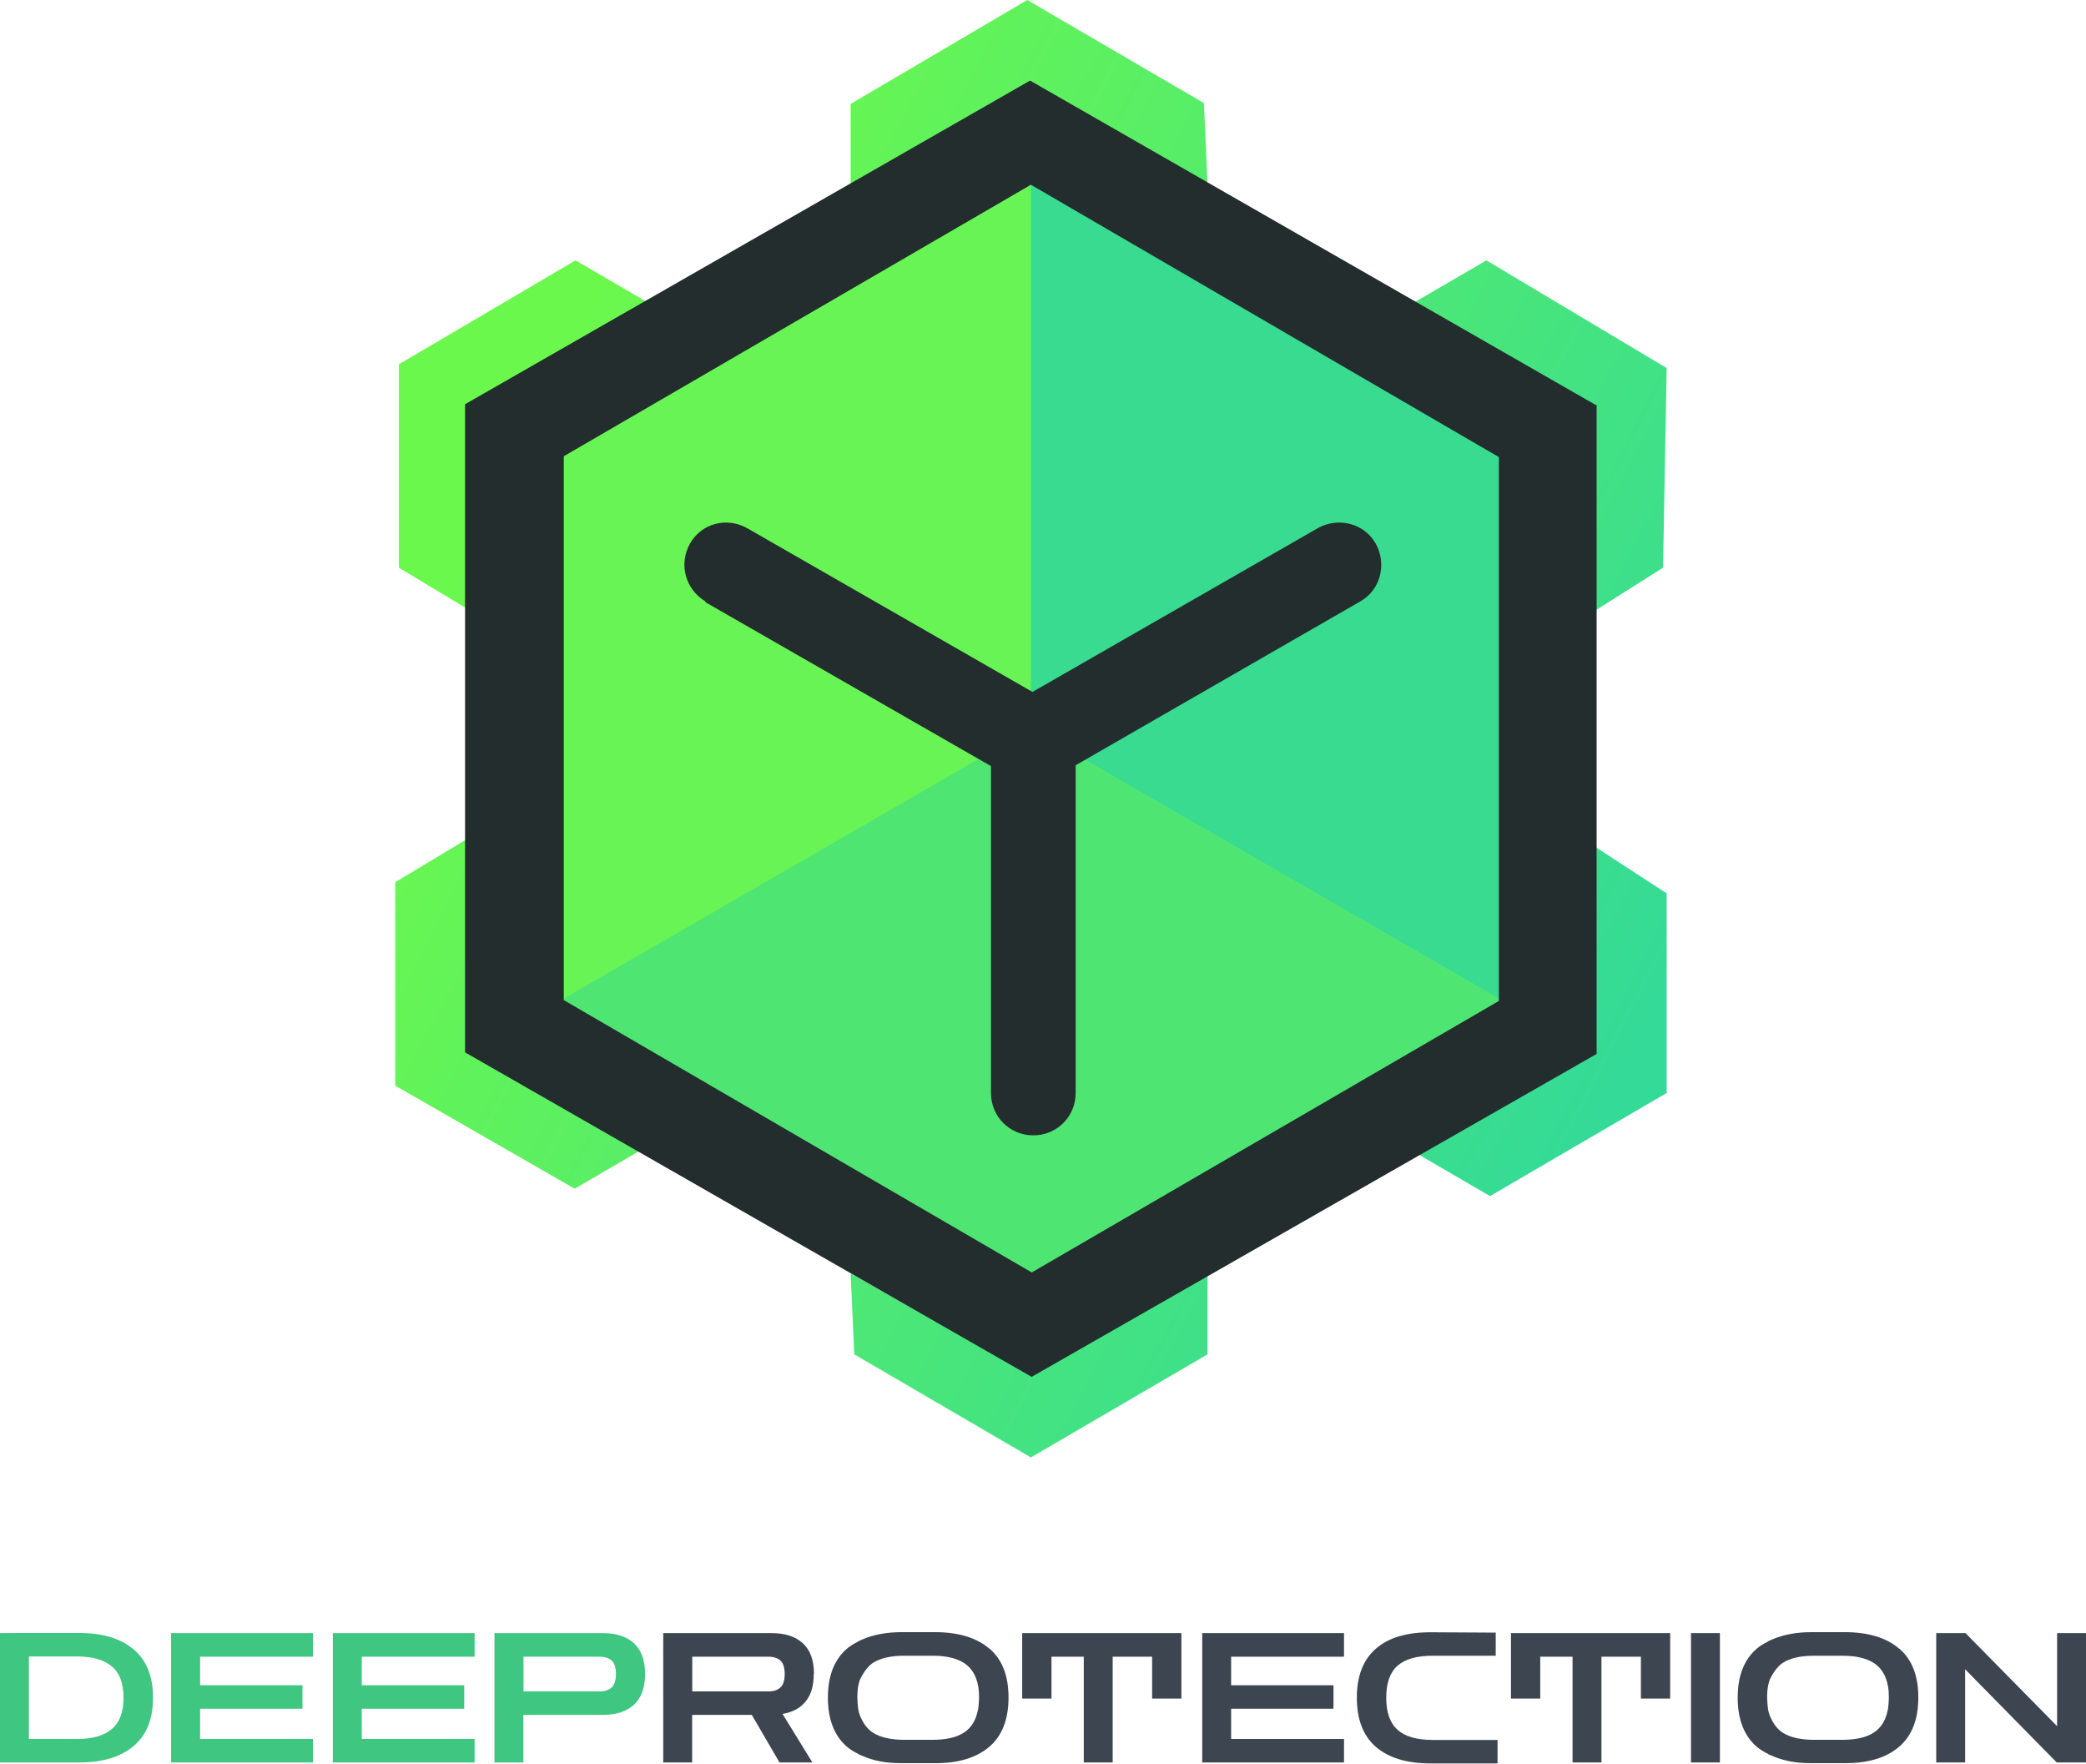
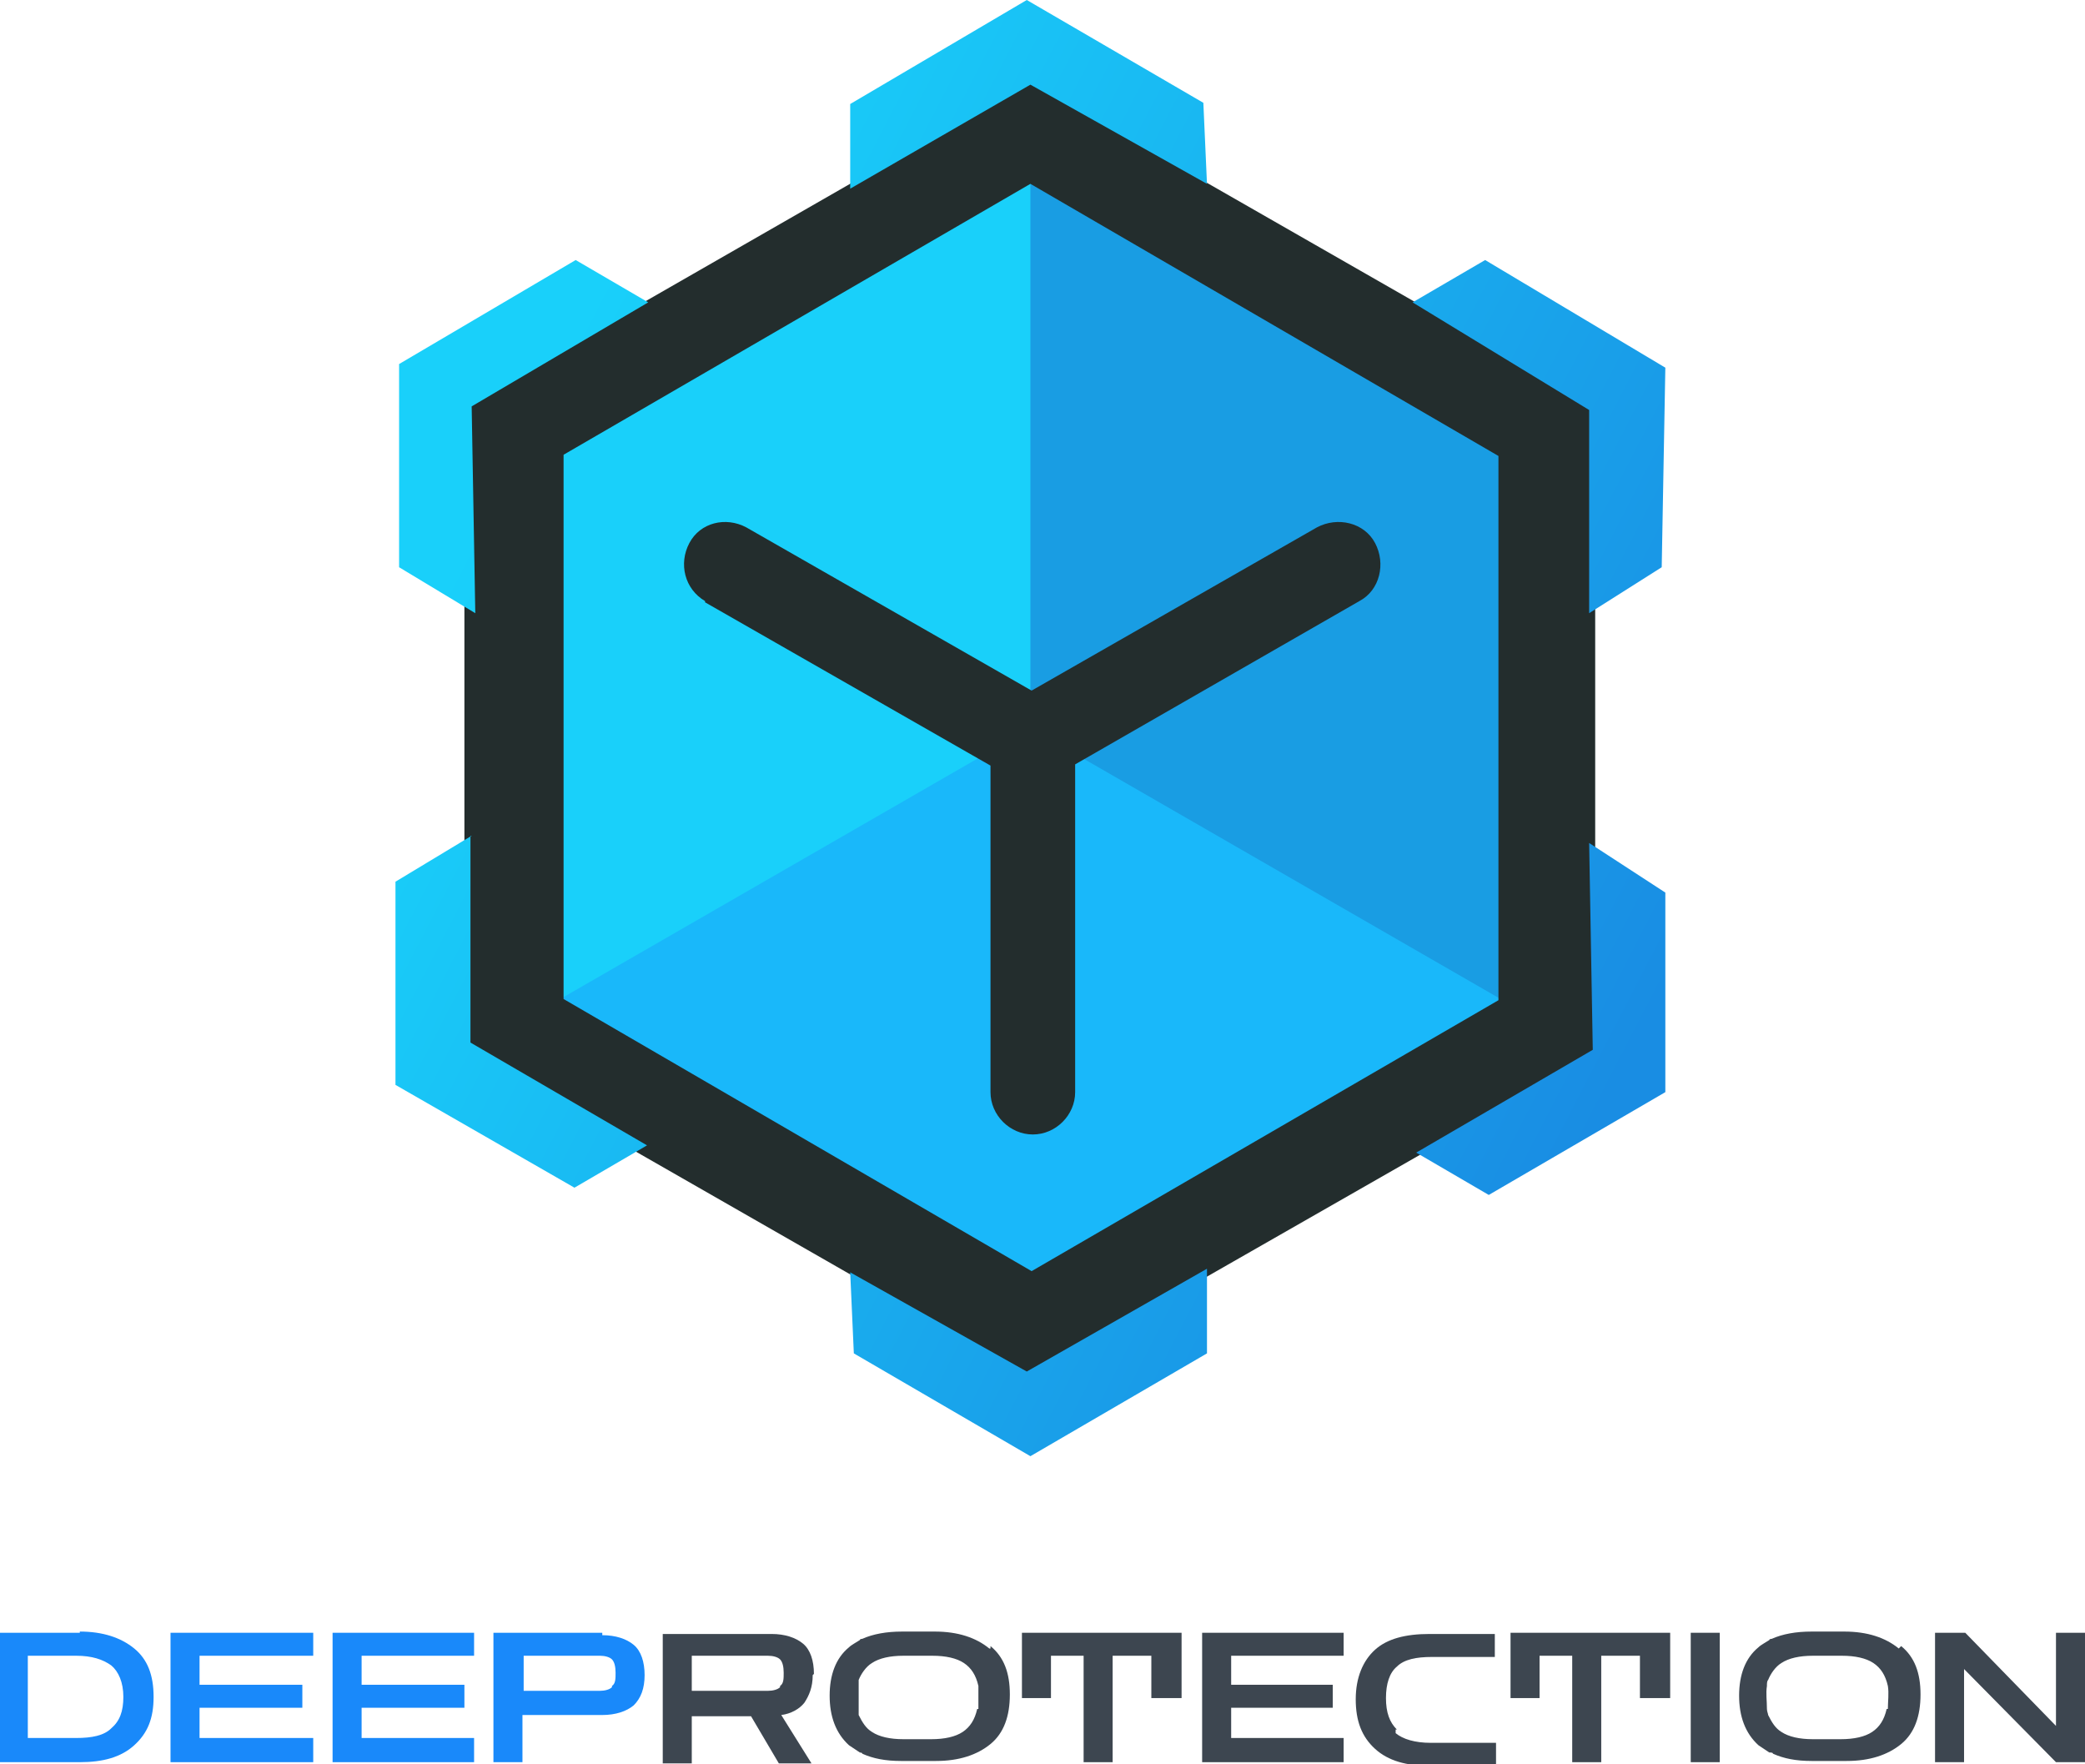
- <svg xmlns="http://www.w3.org/2000/svg" id="main" viewBox="0 0 172.42 145.75">
+ <svg xmlns="http://www.w3.org/2000/svg" version="1.1" viewBox="0 0 172.4 145.8">
  <defs>
    <style>
      .cls-1 {
-         fill: #68f455;
+         fill: #1989fa;
      }

      .cls-2 {
-         fill: #4fe573;
+         fill: #199de3;
      }

      .cls-3 {
-         fill: url(#_未命名的渐变_3);
+         fill: url(#_未命名的渐变);
      }

      .cls-4 {
-         fill: #3fc680;
+         fill: #19b8fa;
      }

      .cls-5 {
        fill: #3d4650;
      }

      .cls-6 {
-         fill: #39db90;
+         fill: #19d0fa;
      }

      .cls-7 {
        fill: #232d2d;
      }
    </style>
-     <linearGradient id="_未命名的渐变_3" data-name="未命名的渐变 3" x1="42.11" y1="37.97" x2="135.42" y2="86.33" gradientUnits="userSpaceOnUse">
-       <stop offset="0" stop-color="#6bf84d" />
-       <stop offset="1" stop-color="#34da97" />
+     <linearGradient id="_未命名的渐变" data-name="未命名的渐变" x1="42.1" y1="402" x2="135.4" y2="450.3" gradientTransform="translate(0 -364)" gradientUnits="userSpaceOnUse">
+       <stop offset="0" stop-color="#19d0fa" />
+       <stop offset="1" stop-color="#198de3" />
    </linearGradient>
  </defs>
-   <g id="logo">
-     <g id="wordmark">
-       <g id="ROTECTION">
-         <polygon id="N" class="cls-5" points="170.03 134.98 170.03 142.67 162.46 134.98 160.04 134.98 160.04 145.67 162.43 145.67 162.43 137.97 170 145.67 172.42 145.67 172.42 134.98 170.03 134.98" />
-         <path id="O" class="cls-5" d="M156.98,136.27c-1.05-.91-2.56-1.37-4.53-1.37h-2.69c-1.29,0-2.37.21-3.27.6-.08.03-.17.07-.25.11-.03.02-.07.03-.09.04v.02c-.34.17-.68.36-.95.6-1.05.91-1.57,2.26-1.57,4.04s.52,3.15,1.57,4.06c.28.24.61.43.95.6v.02s.07.03.1.04c.08.04.16.07.24.1.88.39,1.92.6,3.17.6h2.87c1.92,0,3.41-.46,4.46-1.37s1.57-2.26,1.57-4.06-.52-3.13-1.57-4.04ZM156.04,141.29c-.16.88-.55,1.51-1.16,1.91-.61.4-1.48.6-2.59.6h-2.32c-1.14,0-2.01-.2-2.63-.6-.49-.32-.82-.82-1.07-1.43-.05-.15-.1-.31-.13-.48-.09-.68-.11-1.33,0-1.94.03-.19.09-.36.14-.53.23-.48.63-1.09,1.06-1.37.62-.4,1.48-.6,2.59-.6h2.36c1.11,0,1.97.2,2.59.6.62.4,1.01,1.03,1.17,1.9.11.61.09,1.26,0,1.94Z" />
-         <rect id="I" class="cls-5" x="139.77" y="134.98" width="2.39" height="10.69" />
-         <polygon id="T" class="cls-5" points="124.89 140.39 127.31 140.39 127.31 136.93 129.98 136.93 129.98 145.67 132.37 145.67 132.37 136.93 135.63 136.93 135.63 140.39 138.05 140.39 138.05 134.98 124.89 134.98 124.89 140.39" />
-         <path id="C" class="cls-5" d="M115.52,142.97c-.63-.55-.94-1.44-.94-2.65s.31-2.1.94-2.65c.63-.55,1.59-.82,2.89-.82h5.22v-1.91l-5.38-.03c-1.97,0-3.48.44-4.53,1.36s-1.57,2.27-1.57,4.05.52,3.15,1.57,4.06,2.56,1.37,4.53,1.37h5.53v-1.94h-5.37c-1.3,0-2.26-.28-2.89-.83Z" />
-         <polygon id="E" class="cls-5" points="99.37 145.67 111.09 145.67 111.09 143.73 101.76 143.73 101.76 141.23 110.22 141.23 110.22 139.29 101.76 139.29 101.76 136.93 111.09 136.93 111.09 134.98 99.37 134.98 99.37 145.67" />
-         <polygon id="T-2" data-name="T" class="cls-5" points="84.49 140.39 86.91 140.39 86.91 136.93 89.58 136.93 89.58 145.67 91.97 145.67 91.97 136.93 95.23 136.93 95.23 140.39 97.65 140.39 97.65 134.98 84.49 134.98 84.49 140.39" />
-         <path id="O-2" data-name="O" class="cls-5" d="M81.78,136.27c-1.05-.91-2.56-1.37-4.53-1.37h-2.69c-1.29,0-2.37.21-3.27.6-.08.03-.17.07-.25.11-.03.02-.07.03-.09.04v.02c-.34.17-.68.36-.95.6-1.05.91-1.57,2.26-1.57,4.04s.52,3.15,1.57,4.06c.28.24.61.43.95.6v.02s.07.03.1.04c.08.04.16.07.24.1.88.39,1.92.6,3.17.6h2.87c1.92,0,3.41-.46,4.46-1.37s1.57-2.26,1.57-4.06-.52-3.13-1.57-4.04ZM80.84,141.29c-.16.88-.55,1.51-1.16,1.91-.61.4-1.48.6-2.59.6h-2.32c-1.14,0-2.01-.2-2.63-.6-.49-.32-.82-.82-1.07-1.43-.05-.15-.1-.31-.13-.48-.09-.68-.11-1.33,0-1.94.03-.19.09-.36.14-.53.23-.48.63-1.09,1.06-1.37.62-.4,1.48-.6,2.59-.6h2.36c1.11,0,1.97.2,2.59.6.62.4,1.01,1.03,1.17,1.9.11.61.09,1.26,0,1.94Z" />
-         <path id="R" class="cls-5" d="M67.28,138.36c0-1.14-.31-1.98-.92-2.54s-1.47-.84-2.58-.84h-8.96v10.69h2.39v-3.93h4.93l2.29,3.93h2.72l-2.47-4.01c.83-.14,1.47-.48,1.91-1.03.45-.55.67-1.3.67-2.27ZM64.51,139.47c-.23.22-.57.33-1.01.33h-6.28v-2.87h6.28c.44,0,.78.11,1.01.32.23.21.35.59.35,1.11s-.12.89-.35,1.11Z" />
-       </g>
-       <g id="DEEP">
-         <path id="P" class="cls-4" d="M49.83,134.98h-8.96v10.69h2.39v-3.93h6.56c1.11,0,1.97-.28,2.58-.84.61-.56.92-1.41.92-2.54s-.31-1.98-.92-2.54-1.47-.84-2.58-.84ZM50.56,139.47c-.23.22-.57.33-1.01.33h-6.28v-2.87h6.28c.44,0,.78.11,1.01.32.23.21.35.59.35,1.11s-.12.89-.35,1.11Z" />
-         <polygon id="E-2" data-name="E" class="cls-4" points="27.51 145.67 39.23 145.67 39.23 143.73 29.9 143.73 29.9 141.23 38.37 141.23 38.37 139.29 29.9 139.29 29.9 136.93 39.23 136.93 39.23 134.98 27.51 134.98 27.51 145.67" />
-         <polygon id="E-3" data-name="E" class="cls-4" points="14.14 145.67 25.87 145.67 25.87 143.73 16.54 143.73 16.54 141.23 25 141.23 25 139.29 16.54 139.29 16.54 136.93 25.87 136.93 25.87 134.98 14.14 134.98 14.14 145.67" />
-         <path id="D" class="cls-4" d="M6.55,134.97H1.76s-1.76.01-1.76.01v10.69h6.55c1.93,0,3.43-.45,4.5-1.36,1.07-.91,1.6-2.24,1.6-3.99s-.53-3.09-1.6-3.99c-1.07-.91-2.57-1.36-4.5-1.36ZM9.24,142.91c-.65.55-1.6.82-2.86.82h-3.99v-6.82h3.99c1.26,0,2.21.27,2.86.82.65.54.97,1.41.97,2.59s-.32,2.04-.97,2.59Z" />
-       </g>
-     </g>
-     <g id="symbol">
-       <g id="fg">
-         <path class="cls-3" d="M99.81,15.21l-.3-6.69L84.91,0l-14.6,8.59v7l14.9-8.59,14.6,8.21ZM70.31,105.25l.3,6.69,14.6,8.52,14.6-8.52v-7l-14.9,8.52-14.6-8.21ZM38.98,69.12l-6.31,3.8v16.81l14.83,8.52,6.01-3.5-14.6-8.52.08-17.11ZM38.98,33.61l14.6-8.59-6.01-3.5-14.6,8.59v16.81l6.31,3.8-.3-17.11ZM131.45,69.73l.3,17.11-14.6,8.52,6.01,3.5,14.6-8.52v-16.5l-6.31-4.11ZM131.45,50.72l6.01-3.8.3-16.5-14.9-8.9-6.01,3.5,14.6,8.9v16.81Z" />
-       </g>
-       <g id="bg">
-         <path class="cls-1" d="M85.21,14.76l39.41,22.74v45.47l-39.41,22.74-39.41-22.74v-45.47l39.41-22.74Z" />
-         <path class="cls-6" d="M85.21,14.76l39.41,22.74v45.47l-39.41-22.74V14.76Z" />
-         <path class="cls-2" d="M85.21,60.23l39.41,22.74-39.5,22.74-39.28-22.74s39.37-22.74,39.37-22.74h0Z" />
-       </g>
-       <g id="core">
-         <path class="cls-7" d="M131.91,33.48L85.14,6.66l-46.7,26.75v53.57l46.83,26.82,46.7-26.69v-53.64h-.07ZM123.89,82.73l-38.61,22.44-38.68-22.51v-44.95l38.61-22.44,38.68,22.51v44.95Z" />
-         <path class="cls-7" d="M58.32,49.78l23.59,13.54v27.02c0,1.95,1.55,3.5,3.5,3.5s3.5-1.55,3.5-3.5v-27.09l23.52-13.54c1.68-.94,2.22-3.1,1.28-4.78h0c-.94-1.68-3.1-2.22-4.78-1.28l-23.59,13.54-23.59-13.54c-1.68-.94-3.77-.4-4.72,1.28-.94,1.68-.4,3.77,1.28,4.78h0v.07Z" />
+   <g>
+     <g id="_图层_1" data-name="图层_1">
+       <g id="main">
+         <g id="wordmark">
+           <g id="ROTECTION">
+             <polygon id="N" class="cls-5" points="170 135 170 142.7 162.5 135 160 135 160 145.7 162.4 145.7 162.4 138 170 145.7 172.4 145.7 172.4 135 170 135" />
+             <path id="O" class="cls-5" d="M157,136.3c-1.1-.9-2.6-1.4-4.5-1.4h-2.7c-1.3,0-2.4.2-3.3.6,0,0-.2,0-.2.1h0c-.3.2-.7.4-.9.6-1.1.9-1.6,2.3-1.6,4s.5,3.1,1.6,4.1c.3.2.6.4.9.6h.1s.2,0,.2.1c.9.4,1.9.6,3.2.6h2.9c1.9,0,3.4-.5,4.5-1.4s1.6-2.3,1.6-4.1-.5-3.1-1.6-4h0l-.2.2ZM156,141.3c-.2.9-.6,1.5-1.2,1.9-.6.4-1.5.6-2.6.6h-2.3c-1.1,0-2-.2-2.6-.6-.5-.3-.8-.8-1.1-1.4,0-.1-.1-.3-.1-.5,0-.7-.1-1.3,0-1.9,0-.2,0-.4.1-.5.2-.5.6-1.1,1.1-1.4.6-.4,1.5-.6,2.6-.6h2.4c1.1,0,2,.2,2.6.6.6.4,1,1,1.2,1.9.1.6,0,1.3,0,1.9h0Z" />
+             <rect id="I" class="cls-5" x="139.8" y="135" width="2.4" height="10.7" />
+             <polygon id="T" class="cls-5" points="124.9 140.4 127.3 140.4 127.3 136.9 130 136.9 130 145.7 132.4 145.7 132.4 136.9 135.6 136.9 135.6 140.4 138.1 140.4 138.1 135 124.9 135 124.9 140.4" />
+             <path id="C" class="cls-5" d="M115.5,143c-.6-.6-.9-1.4-.9-2.6s.3-2.1.9-2.6c.6-.6,1.6-.8,2.9-.8h5.2v-1.9h-5.4c-2,0-3.5.4-4.5,1.3s-1.6,2.3-1.6,4.1.5,3.1,1.6,4.1,2.6,1.4,4.5,1.4h5.5v-1.9h-5.4c-1.3,0-2.3-.3-2.9-.8h0v-.3Z" />
+             <polygon id="E" class="cls-5" points="99.4 145.7 111.1 145.7 111.1 143.7 101.8 143.7 101.8 141.2 110.2 141.2 110.2 139.3 101.8 139.3 101.8 136.9 111.1 136.9 111.1 135 99.4 135 99.4 145.7" />
+             <polygon id="T-2" class="cls-5" points="84.5 140.4 86.9 140.4 86.9 136.9 89.6 136.9 89.6 145.7 92 145.7 92 136.9 95.2 136.9 95.2 140.4 97.7 140.4 97.7 135 84.5 135 84.5 140.4" />
+             <path id="O-2" class="cls-5" d="M81.8,136.3c-1.1-.9-2.6-1.4-4.5-1.4h-2.7c-1.3,0-2.4.2-3.3.6,0,0-.2,0-.2.1h0c-.3.2-.7.4-.9.6-1.1.9-1.6,2.3-1.6,4s.5,3.1,1.6,4.1c.3.2.6.4.9.6h0s.2,0,.2.1c.9.4,1.9.6,3.2.6h2.9c1.9,0,3.4-.5,4.5-1.4s1.6-2.3,1.6-4.1-.5-3.1-1.6-4h0v.2ZM80.8,141.3c-.2.9-.6,1.5-1.2,1.9s-1.5.6-2.6.6h-2.3c-1.1,0-2-.2-2.6-.6-.5-.3-.8-.8-1.1-1.4,0-.1,0-.3,0-.5,0-.7,0-1.3,0-1.9,0-.2,0-.4,0-.5.2-.5.6-1.1,1.1-1.4.6-.4,1.5-.6,2.6-.6h2.4c1.1,0,2,.2,2.6.6.6.4,1,1,1.2,1.9,0,.6,0,1.3,0,1.9h0Z" />
+             <path id="R" class="cls-5" d="M67.3,138.4c0-1.1-.3-2-.9-2.5s-1.5-.8-2.6-.8h-9v10.7h2.4v-3.9h4.9l2.3,3.9h2.7l-2.5-4c.8-.1,1.5-.5,1.9-1,.4-.6.7-1.3.7-2.3h0ZM64.5,139.5c-.2.2-.6.3-1,.3h-6.3v-2.9h6.3c.4,0,.8.1,1,.3s.3.6.3,1.1,0,.9-.3,1.1h0Z" />
+           </g>
+           <g id="DEEP">
+             <path id="P" class="cls-1" d="M49.8,135h-9v10.7h2.4v-3.9h6.6c1.1,0,2-.3,2.6-.8.6-.6.9-1.4.9-2.5s-.3-2-.9-2.5-1.5-.8-2.6-.8h0v-.2ZM50.6,139.5c-.2.2-.6.3-1,.3h-6.3v-2.9h6.3c.4,0,.8.1,1,.3s.3.6.3,1.1,0,.9-.3,1.1h0Z" />
+             <polygon id="E-2" class="cls-1" points="27.5 145.7 39.2 145.7 39.2 143.7 29.9 143.7 29.9 141.2 38.4 141.2 38.4 139.3 29.9 139.3 29.9 136.9 39.2 136.9 39.2 135 27.5 135 27.5 145.7" />
+             <polygon id="E-3" class="cls-1" points="14.1 145.7 25.9 145.7 25.9 143.7 16.5 143.7 16.5 141.2 25 141.2 25 139.3 16.5 139.3 16.5 136.9 25.9 136.9 25.9 135 14.1 135 14.1 145.7" />
+             <path id="D" class="cls-1" d="M6.6,135H0v10.7h6.6c1.9,0,3.4-.4,4.5-1.4s1.6-2.2,1.6-4-.5-3.1-1.6-4-2.6-1.4-4.5-1.4h0ZM9.2,142.9c-.6.6-1.6.8-2.9.8H2.3v-6.8h4c1.3,0,2.2.3,2.9.8.6.5,1,1.4,1,2.6s-.3,2-1,2.6h0Z" />
+           </g>
+         </g>
+         <g id="symbol">
+           <g id="bg">
+             <path class="cls-6" d="M85.2,14.8l39.4,22.7v45.5l-39.4,22.7-39.4-22.7v-45.5s39.4-22.7,39.4-22.7Z" />
+             <path class="cls-2" d="M85.2,14.8l39.4,22.7v45.5l-39.4-22.7s0-45.5,0-45.5Z" />
+             <path class="cls-4" d="M85.2,60.2l39.4,22.7-39.5,22.7-39.3-22.7,39.4-22.7h0Z" />
+           </g>
+           <g id="core">
+             <path class="cls-7" d="M131.9,33.5L85.1,6.7l-46.7,26.8v53.6l46.8,26.8,46.7-26.7v-53.6h0ZM123.9,82.7l-38.6,22.4-38.7-22.5v-45l38.6-22.4,38.7,22.5s0,45,0,45Z" />
+             <path class="cls-7" d="M58.3,49.8l23.6,13.5v27c0,1.9,1.6,3.5,3.5,3.5s3.5-1.6,3.5-3.5v-27.1l23.5-13.5c1.7-.9,2.2-3.1,1.3-4.8h0c-.9-1.7-3.1-2.2-4.8-1.3l-23.6,13.5-23.6-13.5c-1.7-.9-3.8-.4-4.7,1.3s-.4,3.8,1.3,4.8h0Z" />
+           </g>
+           <g id="fg">
+             <path class="cls-3" d="M99.8,15.2l-.3-6.7L84.9,0l-14.6,8.6v7l14.9-8.6,14.6,8.2ZM70.3,105.2l.3,6.7,14.6,8.5,14.6-8.5v-7l-14.9,8.5-14.6-8.2ZM39,69.1l-6.3,3.8v16.8l14.8,8.5,6-3.5-14.6-8.5v-17.1h0ZM39,33.6l14.6-8.6-6-3.5-14.6,8.6v16.8l6.3,3.8-.3-17.1ZM131.4,69.7l.3,17.1-14.6,8.5,6,3.5,14.6-8.5v-16.5l-6.3-4.1h0ZM131.4,50.7l6-3.8.3-16.5-14.9-8.9-6,3.5,14.6,8.9v16.8h0Z" />
+           </g>
+         </g>
      </g>
    </g>
  </g>
</svg>
